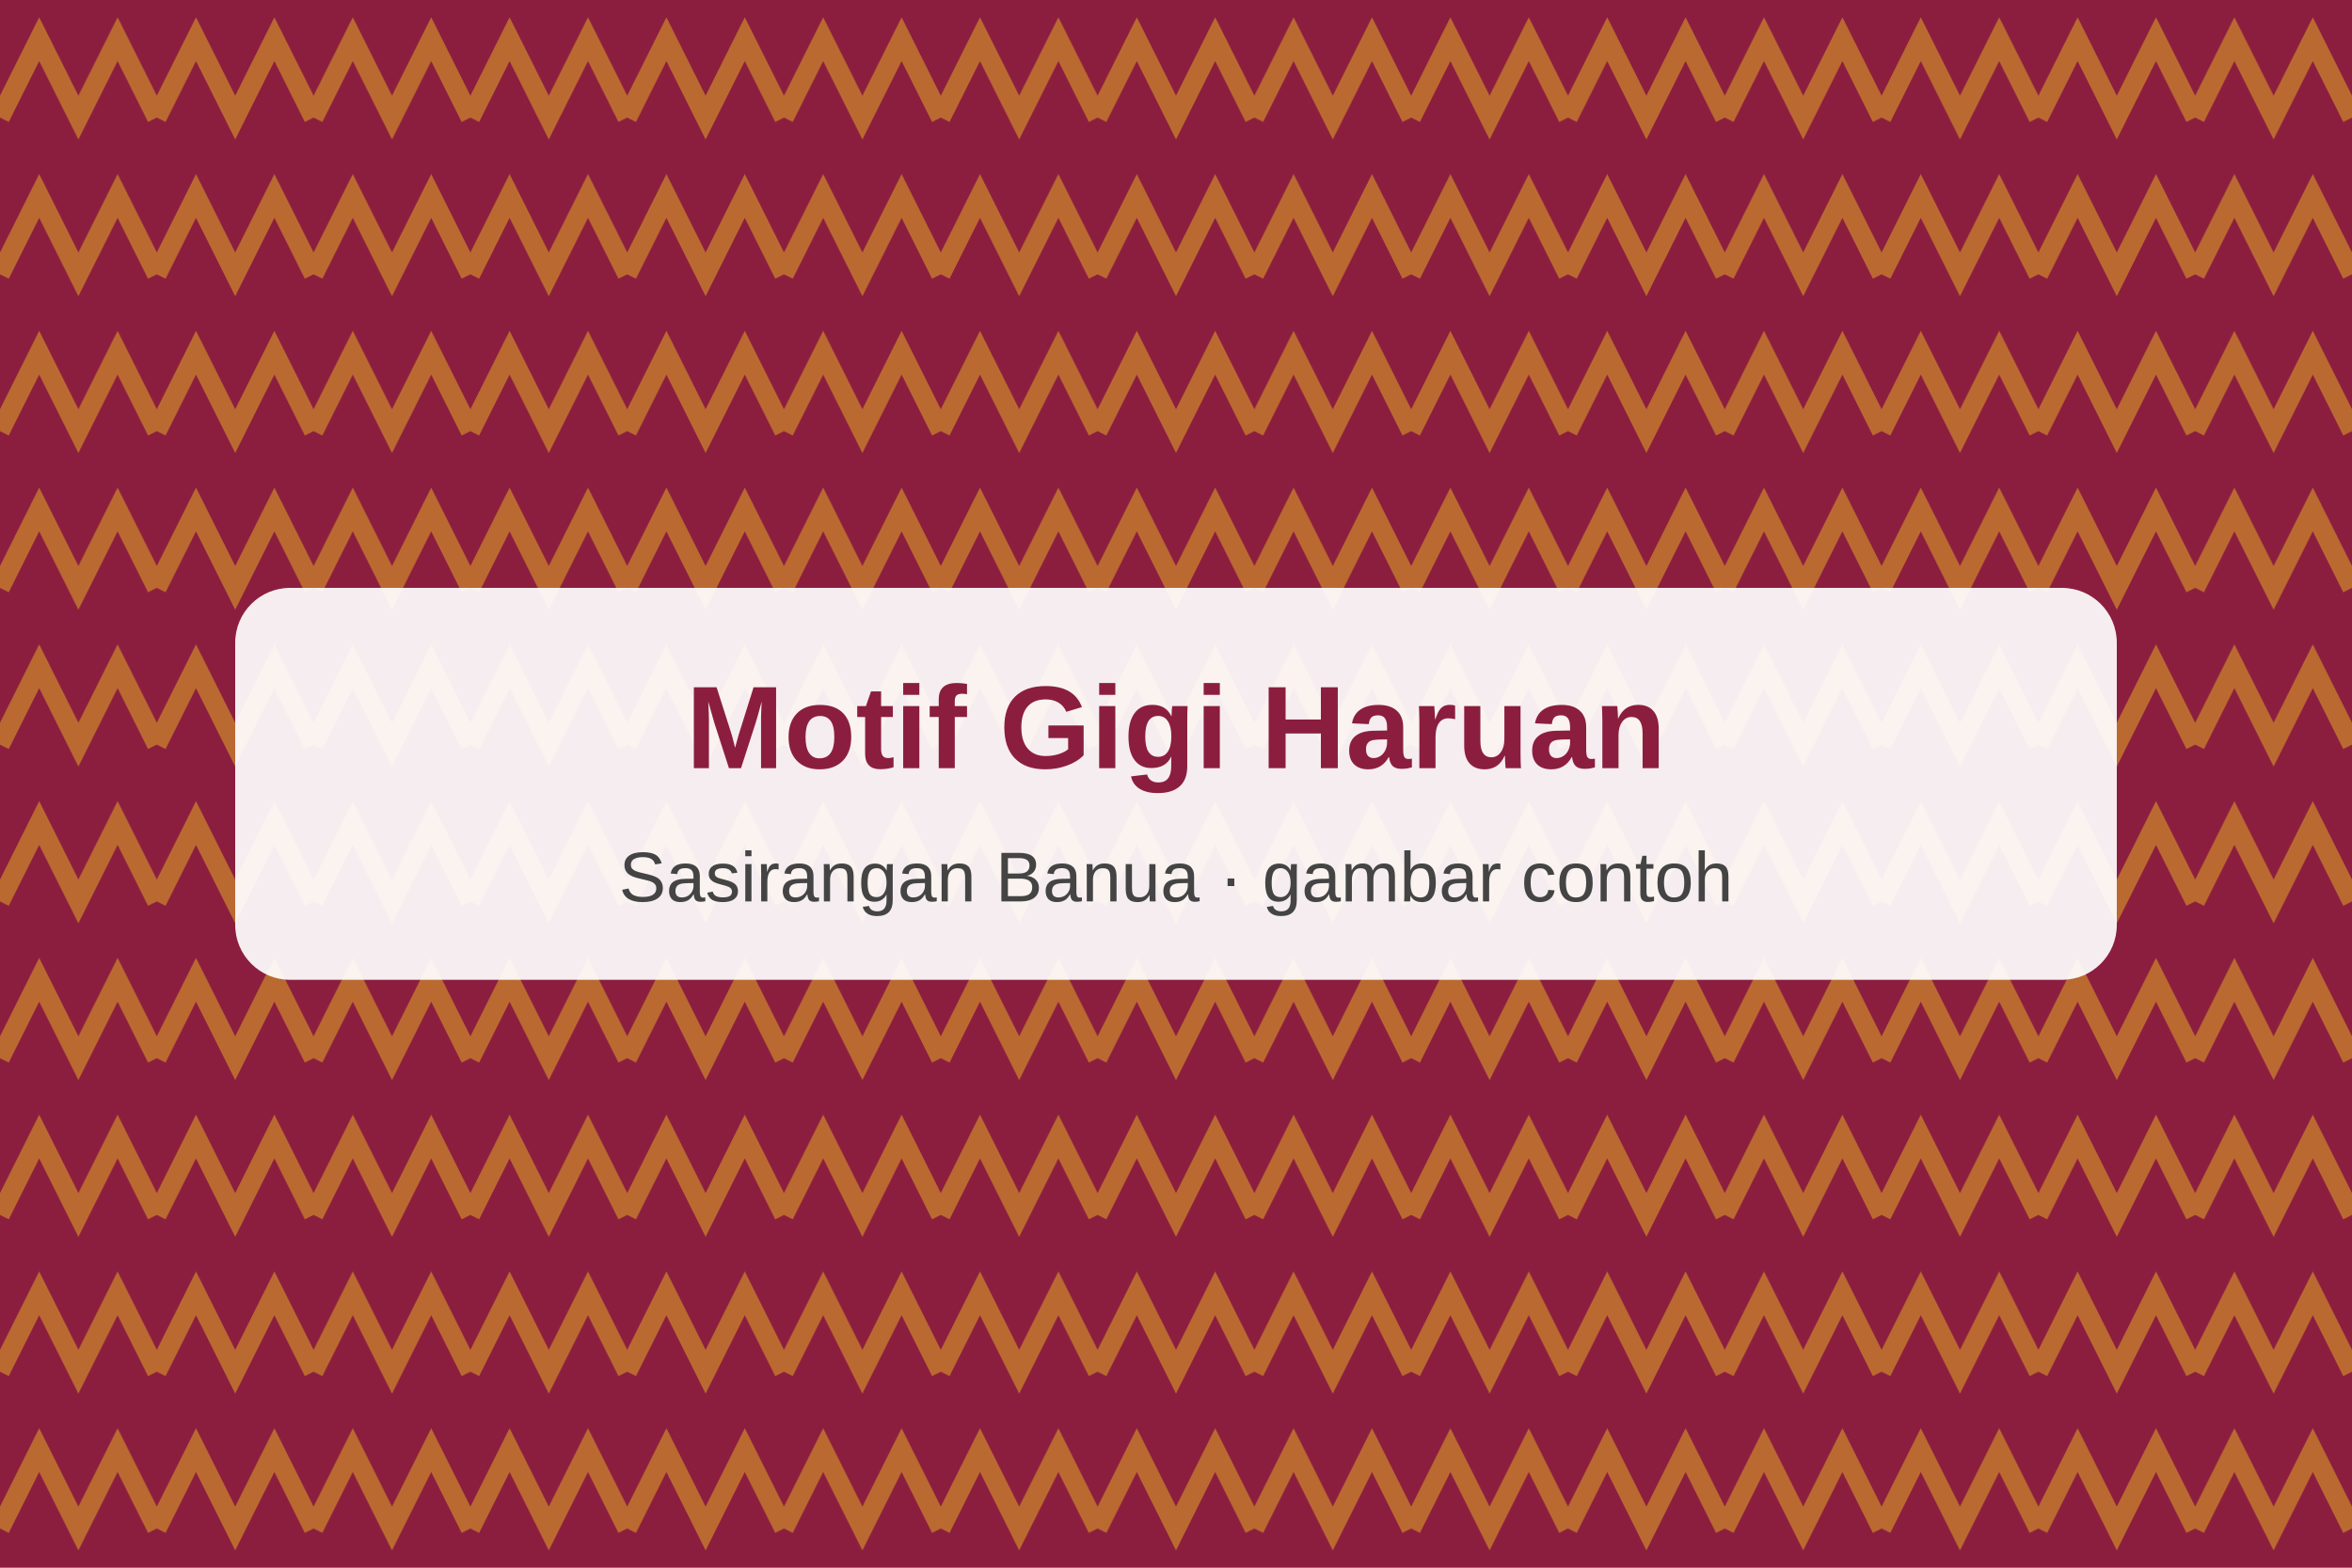
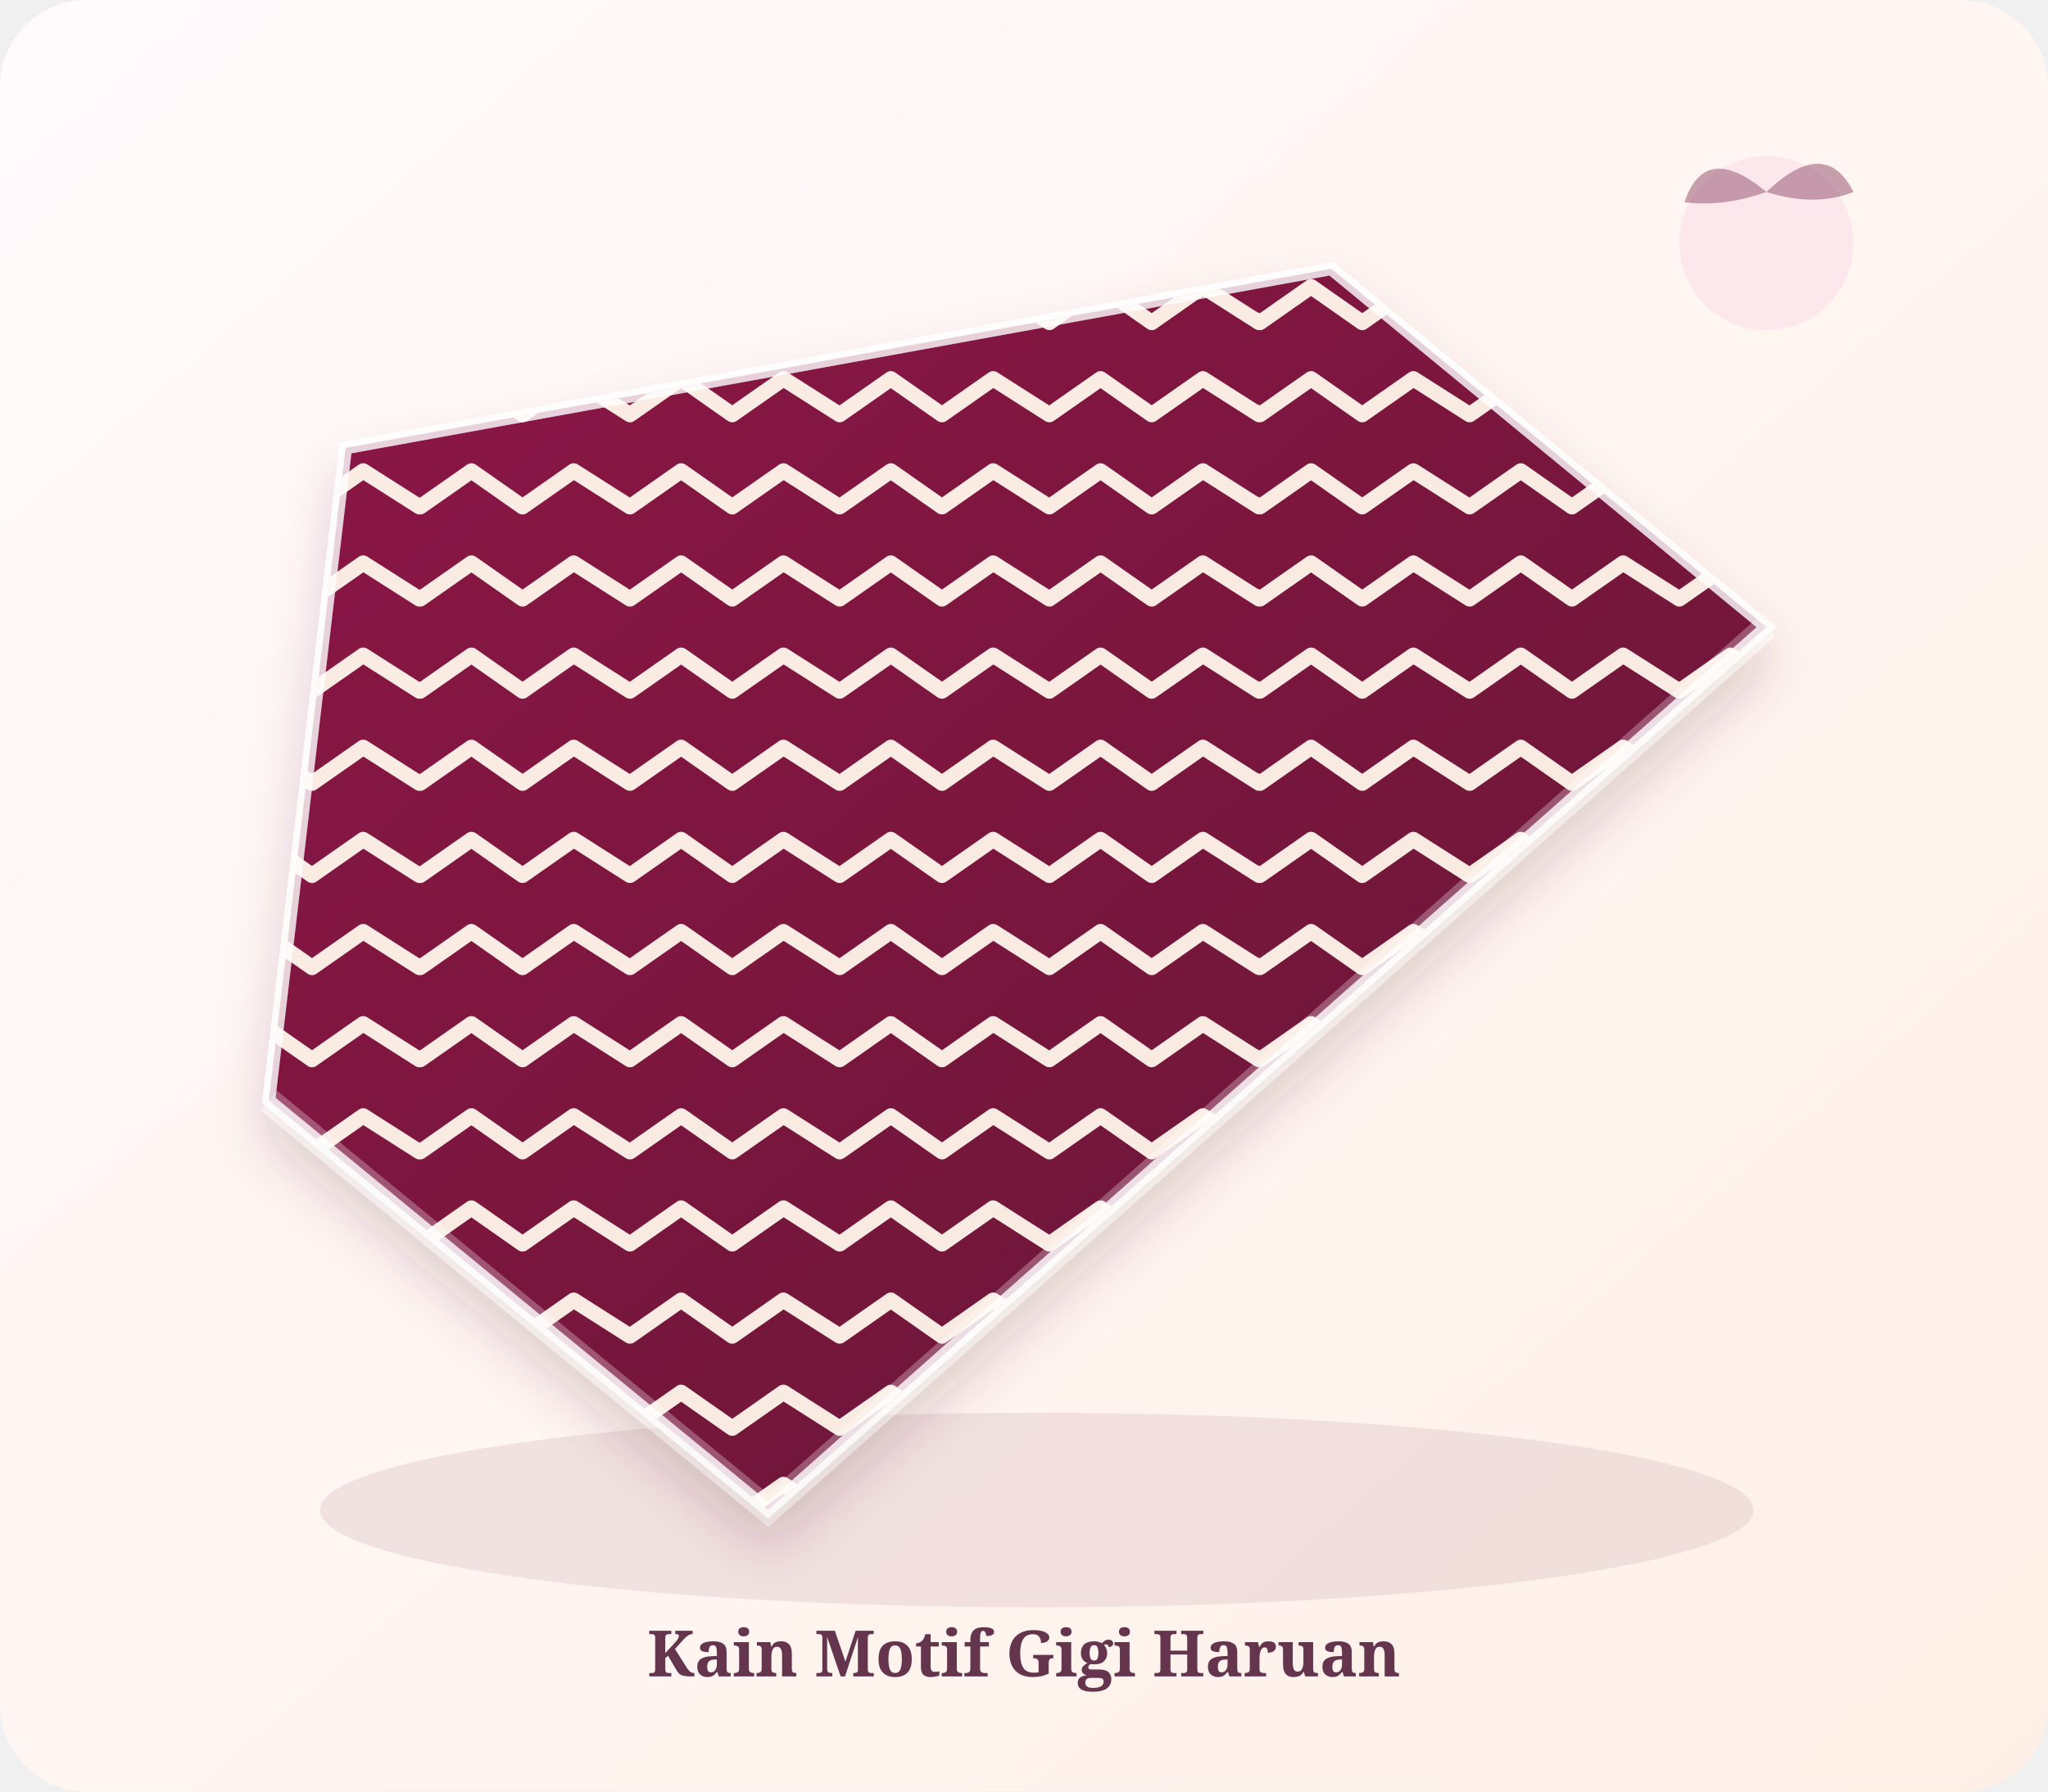
- <svg xmlns="http://www.w3.org/2000/svg" width="600" height="400" viewBox="0 0 600 400">
+ <svg xmlns="http://www.w3.org/2000/svg" width="800" height="700" viewBox="0 0 800 700" role="img" aria-label="Kain Motif Gigi Haruan">
  <defs>
-     <pattern id="p" width="40" height="40" patternUnits="userSpaceOnUse">
-       <path d="M0 30 L10 10 L20 30 L30 10 L40 30" fill="none" stroke="#e0a526" stroke-width="5" />
+     <linearGradient id="bg" x1="0" y1="0" x2="1" y2="1">
+       <stop offset="0" stop-color="#fffafc" />
+       <stop offset="1" stop-color="#fff0e7" />
+     </linearGradient>
+     <linearGradient id="cloth" x1="0" y1="0" x2="1" y2="1">
+       <stop offset="0" stop-color="#8d1747" />
+       <stop offset="1" stop-color="#651033" />
+     </linearGradient>
+     <pattern id="motif" width="82" height="72" patternUnits="userSpaceOnUse">
+       <path d="M0 18 L20 4 L40 18 L60 4 L82 18 M0 54 L20 40 L40 54 L60 40 L82 54" fill="none" stroke="#fff4e9" stroke-width="6" stroke-linecap="round" stroke-linejoin="round" />
    </pattern>
+     <filter id="shadow" x="-30%" y="-30%" width="160%" height="170%">
+       <feDropShadow dx="0" dy="12" stdDeviation="10" flood-color="#5a2940" flood-opacity=".20" />
+     </filter>
  </defs>
-   <rect width="600" height="400" fill="#8b1e3f" />
-   <rect width="600" height="400" fill="url(#p)" opacity="0.55" />
-   <rect x="60" y="150" width="480" height="100" rx="14" fill="#ffffff" opacity="0.92" />
-   <text x="300" y="196" text-anchor="middle" font-family="Segoe UI, Arial, sans-serif" font-size="30" font-weight="700" fill="#8b1e3f">Motif Gigi Haruan</text>
-   <text x="300" y="230" text-anchor="middle" font-family="Segoe UI, Arial, sans-serif" font-size="18" fill="#444">Sasirangan Banua · gambar contoh</text>
+   <rect width="800" height="700" rx="34" fill="url(#bg)" />
+   <ellipse cx="405" cy="590" rx="280" ry="38" fill="#6d3850" opacity=".10" />
+   <g filter="url(#shadow)">
+     <path d="M135 175 L520 105 L690 245 L300 590 L105 430 Z" fill="url(#cloth)" stroke="#fff" stroke-opacity=".35" stroke-width="5" />
+     <path d="M135 175 L520 105 L690 245 L300 590 L105 430 Z" fill="url(#motif)" opacity=".96" />
+     <path d="M135 175 L520 105 L690 245 L300 590 L105 430 Z" fill="none" stroke="#ffffff" stroke-opacity=".7" stroke-width="5" />
+     <path d="M105 430 L300 590 L690 245" fill="none" stroke="#fff" stroke-opacity=".28" stroke-width="10" />
+   </g>
+   <g opacity=".8">
+     <circle cx="690" cy="95" r="34" fill="#f7d6e5" opacity=".55" />
+     <path d="M690 75 q-24 -20 -32 4 q15 2 32 -4 M690 75 q23 -22 34 0 q-15 6 -34 0" fill="#9a5976" opacity=".7" />
+   </g>
+   <text x="400" y="655" text-anchor="middle" font-family="Georgia,serif" font-size="25" font-weight="bold" fill="#65344d">Kain Motif Gigi Haruan</text>
</svg>
